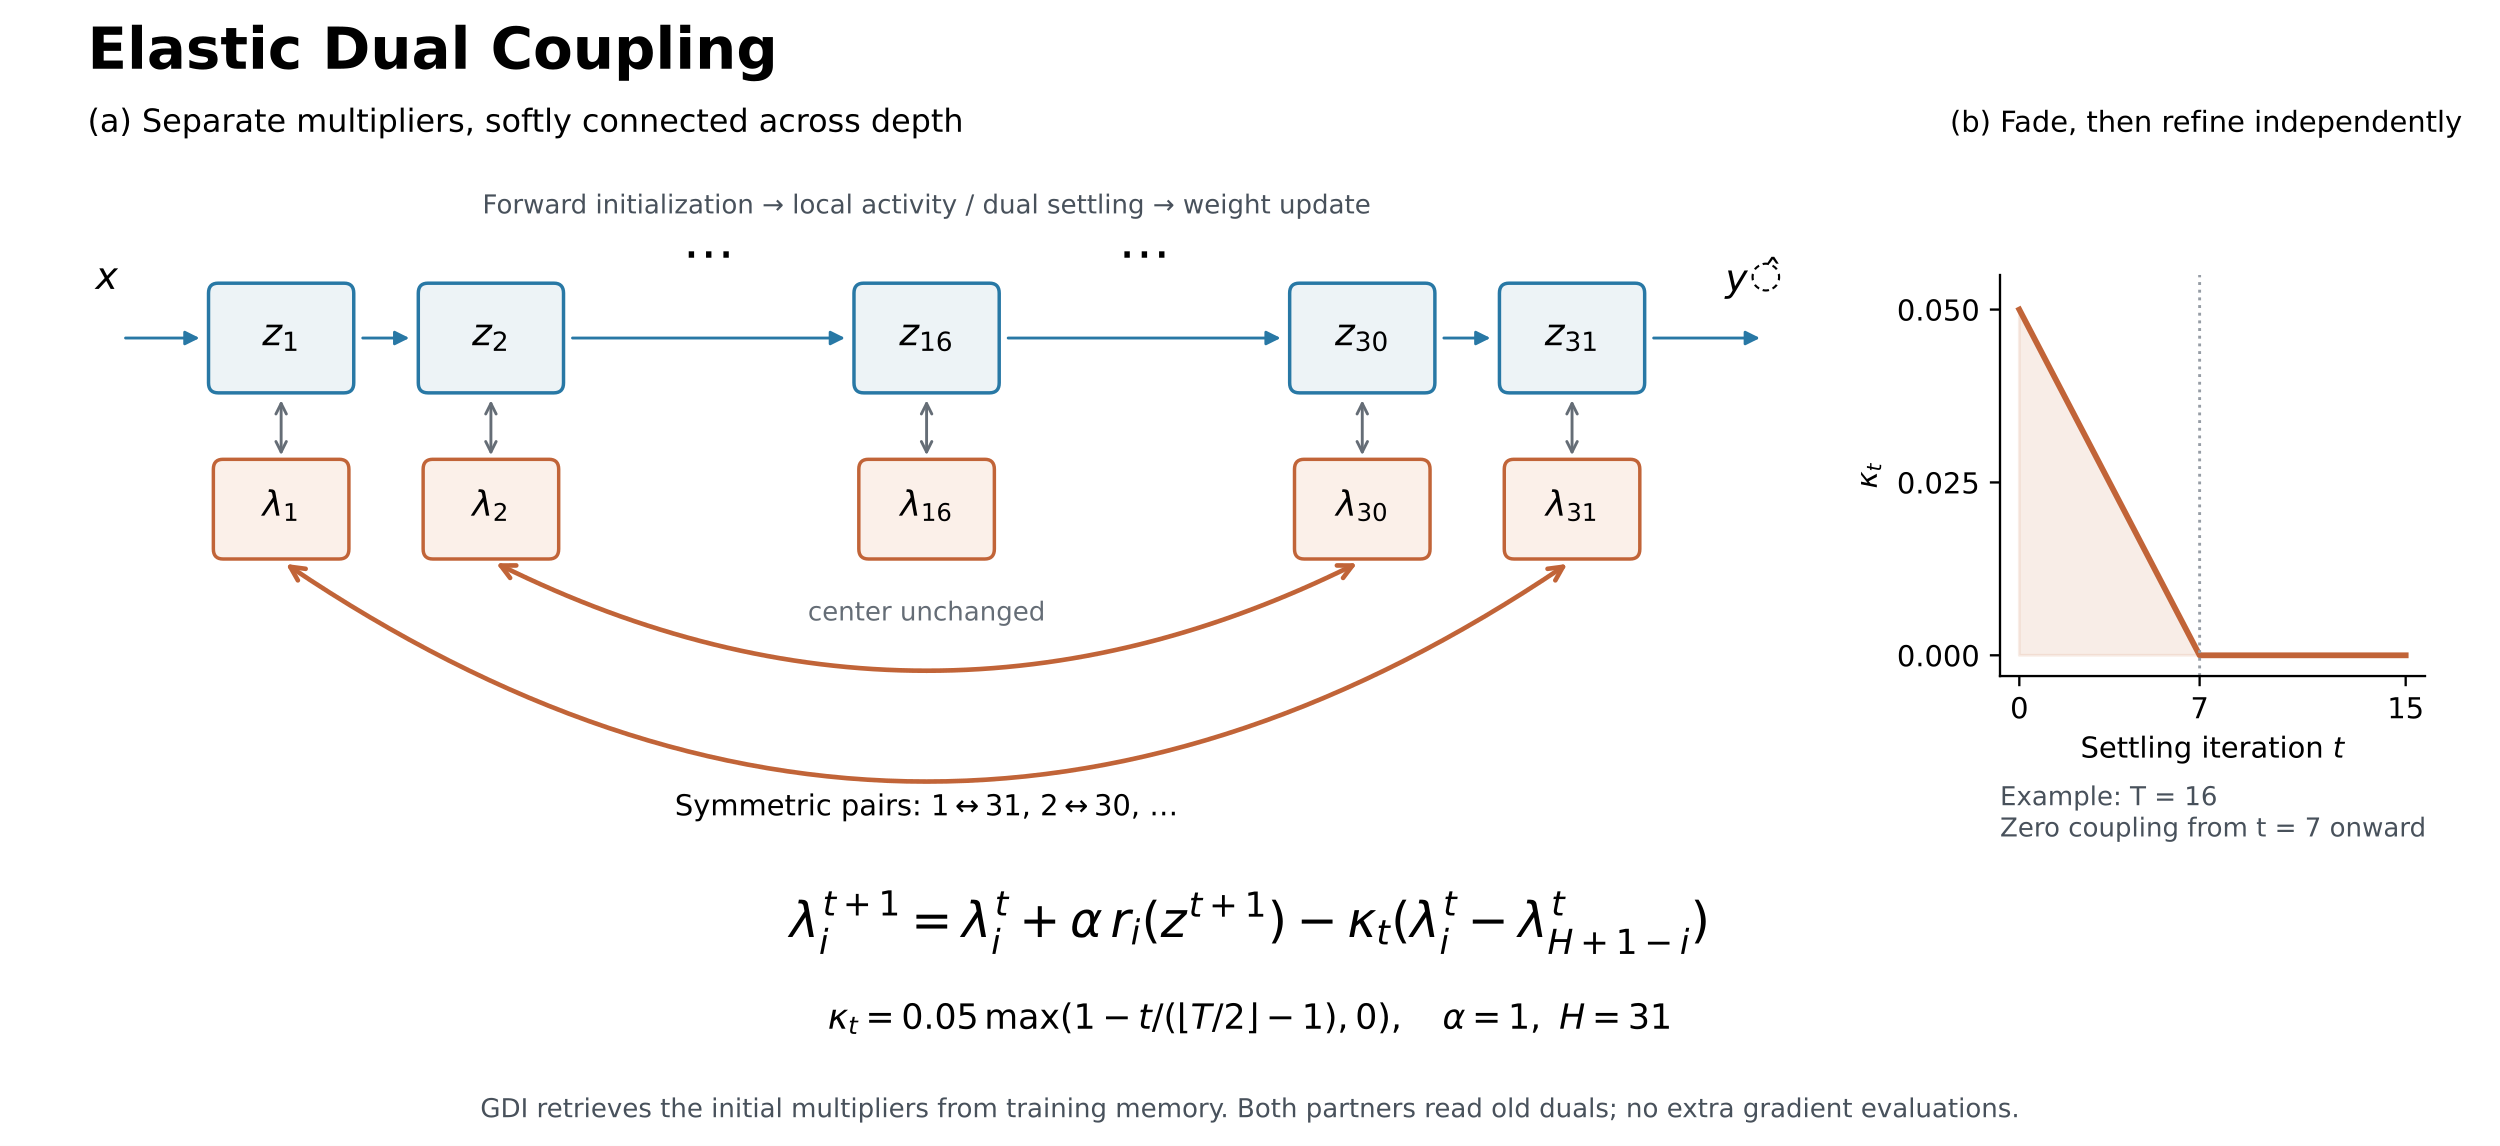
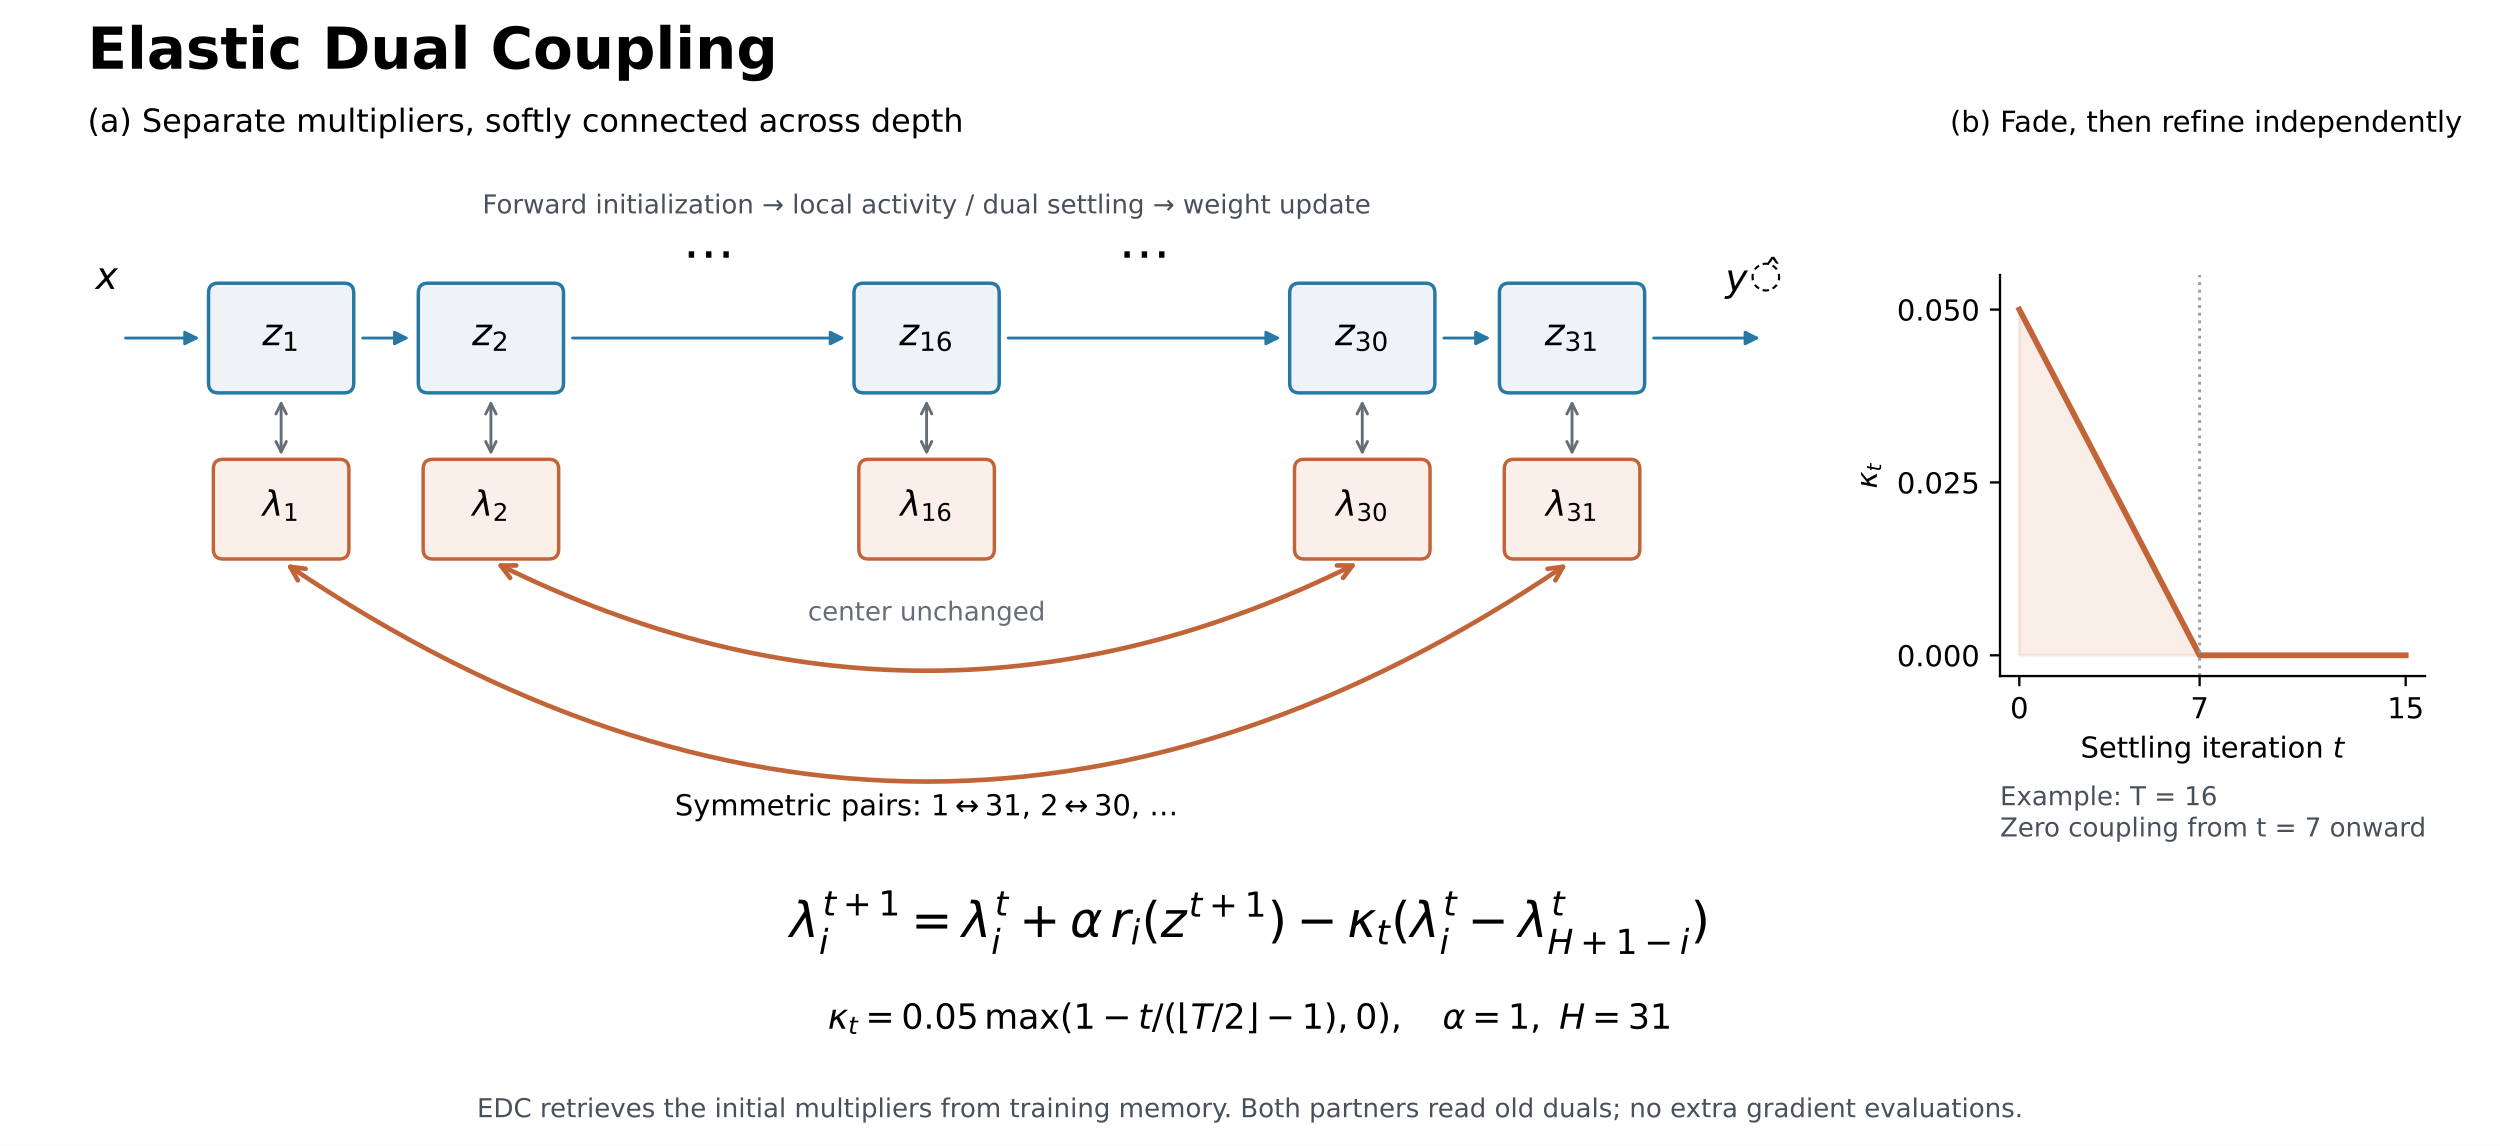
<svg xmlns="http://www.w3.org/2000/svg" xmlns:xlink="http://www.w3.org/1999/xlink" width="864pt" height="396pt" viewBox="0 0 864 396" version="1.1">
  <defs>
    <style type="text/css">*{stroke-linejoin: round; stroke-linecap: butt}</style>
  </defs>
  <g id="figure_1">
    <g id="patch_1">
      <path d="M 0 396 L 864 396 L 864 0 L 0 0 z " style="fill: #ffffff" />
    </g>
    <g id="axes_1">
      <g id="patch_2">
        <path d="M 75.411 135.769 L 118.91 135.769 Q 122.256 135.769 122.256 132.323 L 122.256 101.317 Q 122.256 97.871 118.91 97.871 L 75.411 97.871 Q 72.065 97.871 72.065 101.317 L 72.065 132.323 Q 72.065 135.769 75.411 135.769 z " clip-path="url(#p457733cb70)" style="fill: #edf3f6; stroke: #2878a5; stroke-width: 1.2; stroke-linejoin: miter" />
      </g>
      <g id="patch_3">
        <path d="M 77.085 193.189 L 117.237 193.189 Q 120.583 193.189 120.583 189.743 L 120.583 162.182 Q 120.583 158.737 117.237 158.737 L 77.085 158.737 Q 73.738 158.737 73.738 162.182 L 73.738 189.743 Q 73.738 193.189 77.085 193.189 z " clip-path="url(#p457733cb70)" style="fill: #fbf0e9; stroke: #c16438; stroke-width: 1.2; stroke-linejoin: miter" />
      </g>
      <g id="patch_4">
        <path d="M 97.161 156.194 Q 97.161 147.827 97.161 139.46 " clip-path="url(#p457733cb70)" style="fill: none; stroke: #656d76; stroke-linecap: round" />
        <path d="M 98.961 152.594 L 97.161 156.194 L 95.361 152.594 " clip-path="url(#p457733cb70)" style="fill: none; stroke: #656d76; stroke-linecap: round" />
        <path d="M 95.361 143.06 L 97.161 139.46 L 98.961 143.06 " clip-path="url(#p457733cb70)" style="fill: none; stroke: #656d76; stroke-linecap: round" />
      </g>
      <g id="patch_5">
        <path d="M 147.909 135.769 L 191.407 135.769 Q 194.753 135.769 194.753 132.323 L 194.753 101.317 Q 194.753 97.871 191.407 97.871 L 147.909 97.871 Q 144.563 97.871 144.563 101.317 L 144.563 132.323 Q 144.563 135.769 147.909 135.769 z " clip-path="url(#p457733cb70)" style="fill: #edf3f6; stroke: #2878a5; stroke-width: 1.2; stroke-linejoin: miter" />
      </g>
      <g id="patch_6">
        <path d="M 149.582 193.189 L 189.734 193.189 Q 193.08 193.189 193.08 189.743 L 193.08 162.182 Q 193.08 158.737 189.734 158.737 L 149.582 158.737 Q 146.236 158.737 146.236 162.182 L 146.236 189.743 Q 146.236 193.189 149.582 193.189 z " clip-path="url(#p457733cb70)" style="fill: #fbf0e9; stroke: #c16438; stroke-width: 1.2; stroke-linejoin: miter" />
      </g>
      <g id="patch_7">
        <path d="M 169.658 156.194 Q 169.658 147.827 169.658 139.46 " clip-path="url(#p457733cb70)" style="fill: none; stroke: #656d76; stroke-linecap: round" />
        <path d="M 171.458 152.594 L 169.658 156.194 L 167.858 152.594 " clip-path="url(#p457733cb70)" style="fill: none; stroke: #656d76; stroke-linecap: round" />
        <path d="M 167.858 143.06 L 169.658 139.46 L 171.458 143.06 " clip-path="url(#p457733cb70)" style="fill: none; stroke: #656d76; stroke-linecap: round" />
      </g>
      <g id="patch_8">
        <path d="M 298.481 135.769 L 341.979 135.769 Q 345.325 135.769 345.325 132.323 L 345.325 101.317 Q 345.325 97.871 341.979 97.871 L 298.481 97.871 Q 295.135 97.871 295.135 101.317 L 295.135 132.323 Q 295.135 135.769 298.481 135.769 z " clip-path="url(#p457733cb70)" style="fill: #edf3f6; stroke: #2878a5; stroke-width: 1.2; stroke-linejoin: miter" />
      </g>
      <g id="patch_9">
        <path d="M 300.154 193.189 L 340.306 193.189 Q 343.652 193.189 343.652 189.743 L 343.652 162.182 Q 343.652 158.737 340.306 158.737 L 300.154 158.737 Q 296.808 158.737 296.808 162.182 L 296.808 189.743 Q 296.808 193.189 300.154 193.189 z " clip-path="url(#p457733cb70)" style="fill: #fbf0e9; stroke: #c16438; stroke-width: 1.2; stroke-linejoin: miter" />
      </g>
      <g id="patch_10">
        <path d="M 320.23 156.194 Q 320.23 147.827 320.23 139.46 " clip-path="url(#p457733cb70)" style="fill: none; stroke: #656d76; stroke-linecap: round" />
        <path d="M 322.03 152.594 L 320.23 156.194 L 318.43 152.594 " clip-path="url(#p457733cb70)" style="fill: none; stroke: #656d76; stroke-linecap: round" />
        <path d="M 318.43 143.06 L 320.23 139.46 L 322.03 143.06 " clip-path="url(#p457733cb70)" style="fill: none; stroke: #656d76; stroke-linecap: round" />
      </g>
      <g id="patch_11">
        <path d="M 449.052 135.769 L 492.551 135.769 Q 495.897 135.769 495.897 132.323 L 495.897 101.317 Q 495.897 97.871 492.551 97.871 L 449.052 97.871 Q 445.706 97.871 445.706 101.317 L 445.706 132.323 Q 445.706 135.769 449.052 135.769 z " clip-path="url(#p457733cb70)" style="fill: #edf3f6; stroke: #2878a5; stroke-width: 1.2; stroke-linejoin: miter" />
      </g>
      <g id="patch_12">
        <path d="M 450.725 193.189 L 490.878 193.189 Q 494.224 193.189 494.224 189.743 L 494.224 162.182 Q 494.224 158.737 490.878 158.737 L 450.725 158.737 Q 447.379 158.737 447.379 162.182 L 447.379 189.743 Q 447.379 193.189 450.725 193.189 z " clip-path="url(#p457733cb70)" style="fill: #fbf0e9; stroke: #c16438; stroke-width: 1.2; stroke-linejoin: miter" />
      </g>
      <g id="patch_13">
        <path d="M 470.801 156.194 Q 470.801 147.827 470.801 139.46 " clip-path="url(#p457733cb70)" style="fill: none; stroke: #656d76; stroke-linecap: round" />
        <path d="M 472.601 152.594 L 470.801 156.194 L 469.001 152.594 " clip-path="url(#p457733cb70)" style="fill: none; stroke: #656d76; stroke-linecap: round" />
        <path d="M 469.001 143.06 L 470.801 139.46 L 472.601 143.06 " clip-path="url(#p457733cb70)" style="fill: none; stroke: #656d76; stroke-linecap: round" />
      </g>
      <g id="patch_14">
        <path d="M 521.55 135.769 L 565.048 135.769 Q 568.394 135.769 568.394 132.323 L 568.394 101.317 Q 568.394 97.871 565.048 97.871 L 521.55 97.871 Q 518.204 97.871 518.204 101.317 L 518.204 132.323 Q 518.204 135.769 521.55 135.769 z " clip-path="url(#p457733cb70)" style="fill: #edf3f6; stroke: #2878a5; stroke-width: 1.2; stroke-linejoin: miter" />
      </g>
      <g id="patch_15">
        <path d="M 523.223 193.189 L 563.375 193.189 Q 566.721 193.189 566.721 189.743 L 566.721 162.182 Q 566.721 158.737 563.375 158.737 L 523.223 158.737 Q 519.877 158.737 519.877 162.182 L 519.877 189.743 Q 519.877 193.189 523.223 193.189 z " clip-path="url(#p457733cb70)" style="fill: #fbf0e9; stroke: #c16438; stroke-width: 1.2; stroke-linejoin: miter" />
      </g>
      <g id="patch_16">
        <path d="M 543.299 156.194 Q 543.299 147.827 543.299 139.46 " clip-path="url(#p457733cb70)" style="fill: none; stroke: #656d76; stroke-linecap: round" />
        <path d="M 545.099 152.594 L 543.299 156.194 L 541.499 152.594 " clip-path="url(#p457733cb70)" style="fill: none; stroke: #656d76; stroke-linecap: round" />
        <path d="M 541.499 143.06 L 543.299 139.46 L 545.099 143.06 " clip-path="url(#p457733cb70)" style="fill: none; stroke: #656d76; stroke-linecap: round" />
      </g>
      <g id="patch_17">
        <path d="M 43.396 116.82 Q 56.172 116.82 67.831 116.82 " clip-path="url(#p457733cb70)" style="fill: none; stroke: #2878a5; stroke-linecap: round" />
        <path d="M 63.831 114.82 L 67.831 116.82 L 63.831 118.82 z " clip-path="url(#p457733cb70)" style="fill: #2878a5; stroke: #2878a5; stroke-linecap: round" />
      </g>
      <g id="patch_18">
        <path d="M 125.376 116.82 Q 133.412 116.82 140.331 116.82 " clip-path="url(#p457733cb70)" style="fill: none; stroke: #2878a5; stroke-linecap: round" />
        <path d="M 136.331 114.82 L 140.331 116.82 L 136.331 118.82 z " clip-path="url(#p457733cb70)" style="fill: #2878a5; stroke: #2878a5; stroke-linecap: round" />
      </g>
      <g id="patch_19">
        <path d="M 197.867 116.82 Q 244.944 116.82 290.903 116.82 " clip-path="url(#p457733cb70)" style="fill: none; stroke: #2878a5; stroke-linecap: round" />
        <path d="M 286.903 114.82 L 290.903 116.82 L 286.903 118.82 z " clip-path="url(#p457733cb70)" style="fill: #2878a5; stroke: #2878a5; stroke-linecap: round" />
      </g>
      <g id="patch_20">
        <path d="M 348.438 116.82 Q 395.515 116.82 441.475 116.82 " clip-path="url(#p457733cb70)" style="fill: none; stroke: #2878a5; stroke-linecap: round" />
        <path d="M 437.475 114.82 L 441.475 116.82 L 437.475 118.82 z " clip-path="url(#p457733cb70)" style="fill: #2878a5; stroke: #2878a5; stroke-linecap: round" />
      </g>
      <g id="patch_21">
        <path d="M 499.017 116.82 Q 507.053 116.82 513.972 116.82 " clip-path="url(#p457733cb70)" style="fill: none; stroke: #2878a5; stroke-linecap: round" />
        <path d="M 509.972 114.82 L 513.972 116.82 L 509.972 118.82 z " clip-path="url(#p457733cb70)" style="fill: #2878a5; stroke: #2878a5; stroke-linecap: round" />
      </g>
      <g id="patch_22">
        <path d="M 571.512 116.82 Q 589.867 116.82 607.103 116.82 " clip-path="url(#p457733cb70)" style="fill: none; stroke: #2878a5; stroke-linecap: round" />
        <path d="M 603.103 114.82 L 607.103 116.82 L 603.103 118.82 z " clip-path="url(#p457733cb70)" style="fill: #2878a5; stroke: #2878a5; stroke-linecap: round" />
      </g>
      <g id="patch_23">
        <path d="M 100.301 195.887 Q 320.23 344.327 540.158 195.887 " clip-path="url(#p457733cb70)" style="fill: none; stroke: #c16438; stroke-width: 1.6; stroke-linecap: round" />
        <path d="M 102.937 200.561 L 100.301 195.887 L 105.622 196.583 " clip-path="url(#p457733cb70)" style="fill: none; stroke: #c16438; stroke-width: 1.6; stroke-linecap: round" />
        <path d="M 534.837 196.583 L 540.158 195.887 L 537.522 200.562 " clip-path="url(#p457733cb70)" style="fill: none; stroke: #c16438; stroke-width: 1.6; stroke-linecap: round" />
      </g>
      <g id="patch_24">
        <path d="M 173.052 195.445 Q 320.228 268.158 467.405 195.446 " clip-path="url(#p457733cb70)" style="fill: none; stroke: #c16438; stroke-width: 1.6; stroke-linecap: round" />
        <path d="M 176.292 199.723 L 173.052 195.445 L 178.418 195.419 " clip-path="url(#p457733cb70)" style="fill: none; stroke: #c16438; stroke-width: 1.6; stroke-linecap: round" />
        <path d="M 462.038 195.421 L 467.405 195.446 L 464.164 199.724 " clip-path="url(#p457733cb70)" style="fill: none; stroke: #c16438; stroke-width: 1.6; stroke-linecap: round" />
      </g>
      <g id="text_1">
        <g transform="translate(90.66073 120.197)">
          <text>
            <tspan x="0" y="-0.891" style="font-style: oblique; font-size: 13px; font-family: 'DejaVu Sans'">z</tspan>
            <tspan x="6.824" y="1.059" style="font-size: 9.1px; font-family: 'DejaVu Sans'">1</tspan>
          </text>
        </g>
      </g>
      <g id="text_2">
        <g transform="translate(90.74073 179.0812)">
          <text>
            <tspan x="0" y="-0.875" style="font-style: oblique; font-size: 12px; font-family: 'DejaVu Sans'">λ</tspan>
            <tspan x="7.102" y="0.925" style="font-size: 8.4px; font-family: 'DejaVu Sans'">1</tspan>
          </text>
        </g>
      </g>
      <g id="text_3">
        <g transform="translate(163.1582 120.197)">
          <text>
            <tspan x="0" y="-0.891" style="font-style: oblique; font-size: 13px; font-family: 'DejaVu Sans'">z</tspan>
            <tspan x="6.824" y="1.059" style="font-size: 9.1px; font-family: 'DejaVu Sans'">2</tspan>
          </text>
        </g>
      </g>
      <g id="text_4">
        <g transform="translate(163.2382 179.0812)">
          <text>
            <tspan x="0" y="-0.875" style="font-style: oblique; font-size: 12px; font-family: 'DejaVu Sans'">λ</tspan>
            <tspan x="7.102" y="0.925" style="font-size: 8.4px; font-family: 'DejaVu Sans'">2</tspan>
          </text>
        </g>
      </g>
      <g id="text_5">
        <g transform="translate(310.8048 120.197)">
          <text>
            <tspan x="0" y="-0.891" style="font-style: oblique; font-size: 13px; font-family: 'DejaVu Sans'">z</tspan>
            <tspan x="6.824" y="1.059" style="font-size: 9.1px; font-family: 'DejaVu Sans'">1</tspan>
            <tspan x="12.613" y="1.059" style="font-size: 9.1px; font-family: 'DejaVu Sans'">6</tspan>
          </text>
        </g>
      </g>
      <g id="text_6">
        <g transform="translate(311.1698 179.0812)">
          <text>
            <tspan x="0" y="-0.875" style="font-style: oblique; font-size: 12px; font-family: 'DejaVu Sans'">λ</tspan>
            <tspan x="7.102" y="0.925" style="font-size: 8.4px; font-family: 'DejaVu Sans'">1</tspan>
            <tspan x="12.446" y="0.925" style="font-size: 8.4px; font-family: 'DejaVu Sans'">6</tspan>
          </text>
        </g>
      </g>
      <g id="text_7">
        <g transform="translate(461.3765 120.197)">
          <text>
            <tspan x="0" y="-0.891" style="font-style: oblique; font-size: 13px; font-family: 'DejaVu Sans'">z</tspan>
            <tspan x="6.824" y="1.059" style="font-size: 9.1px; font-family: 'DejaVu Sans'">3</tspan>
            <tspan x="12.613" y="1.059" style="font-size: 9.1px; font-family: 'DejaVu Sans'">0</tspan>
          </text>
        </g>
      </g>
      <g id="text_8">
        <g transform="translate(461.7415 179.0812)">
          <text>
            <tspan x="0" y="-0.875" style="font-style: oblique; font-size: 12px; font-family: 'DejaVu Sans'">λ</tspan>
            <tspan x="7.102" y="0.925" style="font-size: 8.4px; font-family: 'DejaVu Sans'">3</tspan>
            <tspan x="12.446" y="0.925" style="font-size: 8.4px; font-family: 'DejaVu Sans'">0</tspan>
          </text>
        </g>
      </g>
      <g id="text_9">
        <g transform="translate(533.8739 120.197)">
          <text>
            <tspan x="0" y="-0.891" style="font-style: oblique; font-size: 13px; font-family: 'DejaVu Sans'">z</tspan>
            <tspan x="6.824" y="1.059" style="font-size: 9.1px; font-family: 'DejaVu Sans'">3</tspan>
            <tspan x="12.613" y="1.059" style="font-size: 9.1px; font-family: 'DejaVu Sans'">1</tspan>
          </text>
        </g>
      </g>
      <g id="text_10">
        <g transform="translate(534.2389 179.0812)">
          <text>
            <tspan x="0" y="-0.875" style="font-style: oblique; font-size: 12px; font-family: 'DejaVu Sans'">λ</tspan>
            <tspan x="7.102" y="0.925" style="font-size: 8.4px; font-family: 'DejaVu Sans'">3</tspan>
            <tspan x="12.446" y="0.925" style="font-size: 8.4px; font-family: 'DejaVu Sans'">1</tspan>
          </text>
        </g>
      </g>
      <g id="text_11">
        <g transform="translate(33.02836 100.7424)">
          <text>
            <tspan x="0" y="-0.891" style="font-style: oblique; font-size: 13px; font-family: 'DejaVu Sans'">x</tspan>
          </text>
        </g>
      </g>
      <g id="text_12">
        <g transform="translate(596.2778 100.7424)">
          <text>
            <tspan x="8.324" y="-1.609" style="font-size: 13px; font-family: 'DejaVu Sans'">̂</tspan>
            <tspan x="0" y="-0.156" style="font-style: oblique; font-size: 13px; font-family: 'DejaVu Sans'">y</tspan>
          </text>
        </g>
      </g>
      <g id="text_13">
        <g transform="translate(235.944 93.852)">
          <text>
            <tspan x="0" y="-0.297" style="font-size: 18px; font-family: 'DejaVu Sans'">⋯</tspan>
          </text>
        </g>
      </g>
      <g id="text_14">
        <g transform="translate(386.5156 93.852)">
          <text>
            <tspan x="0" y="-0.297" style="font-size: 18px; font-family: 'DejaVu Sans'">⋯</tspan>
          </text>
        </g>
      </g>
      <g id="text_15">
        <text style="font-size: 9px; font-family: 'DejaVu Sans'; text-anchor: middle; fill: #656d76" x="320.23" y="214.434" transform="rotate(-0 320.2298 214.434)">center unchanged</text>
      </g>
      <g id="text_16">
        <g transform="translate(233.2298 282.1896)">
          <text>
            <tspan x="0" y="-0.406" style="font-size: 10px; font-family: 'DejaVu Sans'">S</tspan>
            <tspan x="6.348" y="-0.406" style="font-size: 10px; font-family: 'DejaVu Sans'">y</tspan>
            <tspan x="12.266" y="-0.406" style="font-size: 10px; font-family: 'DejaVu Sans'">m</tspan>
            <tspan x="22.007" y="-0.406" style="font-size: 10px; font-family: 'DejaVu Sans'">m</tspan>
            <tspan x="31.748" y="-0.406" style="font-size: 10px; font-family: 'DejaVu Sans'">e</tspan>
            <tspan x="37.9" y="-0.406" style="font-size: 10px; font-family: 'DejaVu Sans'">t</tspan>
            <tspan x="41.821" y="-0.406" style="font-size: 10px; font-family: 'DejaVu Sans'">r</tspan>
            <tspan x="45.933" y="-0.406" style="font-size: 10px; font-family: 'DejaVu Sans'">i</tspan>
            <tspan x="48.711" y="-0.406" style="font-size: 10px; font-family: 'DejaVu Sans'">c</tspan>
            <tspan x="54.209" y="-0.406" style="font-size: 10px; font-family: 'DejaVu Sans'"> </tspan>
            <tspan x="57.388" y="-0.406" style="font-size: 10px; font-family: 'DejaVu Sans'">p</tspan>
            <tspan x="63.735" y="-0.406" style="font-size: 10px; font-family: 'DejaVu Sans'">a</tspan>
            <tspan x="69.863" y="-0.406" style="font-size: 10px; font-family: 'DejaVu Sans'">i</tspan>
            <tspan x="72.642" y="-0.406" style="font-size: 10px; font-family: 'DejaVu Sans'">r</tspan>
            <tspan x="76.753" y="-0.406" style="font-size: 10px; font-family: 'DejaVu Sans'">s</tspan>
            <tspan x="81.963" y="-0.406" style="font-size: 10px; font-family: 'DejaVu Sans'">:</tspan>
            <tspan x="85.332" y="-0.406" style="font-size: 10px; font-family: 'DejaVu Sans'"> </tspan>
            <tspan x="88.511" y="-0.406" style="font-size: 10px; font-family: 'DejaVu Sans'">1</tspan>
            <tspan x="96.821" y="-0.406" style="font-size: 10px; font-family: 'DejaVu Sans'">↔</tspan>
            <tspan x="107.148" y="-0.406" style="font-size: 10px; font-family: 'DejaVu Sans'">3</tspan>
            <tspan x="113.511" y="-0.406" style="font-size: 10px; font-family: 'DejaVu Sans'">1</tspan>
            <tspan x="119.873" y="-0.406" style="font-size: 10px; font-family: 'DejaVu Sans'">,</tspan>
            <tspan x="123.052" y="-0.406" style="font-size: 10px; font-family: 'DejaVu Sans'"> </tspan>
            <tspan x="126.23" y="-0.406" style="font-size: 10px; font-family: 'DejaVu Sans'">2</tspan>
            <tspan x="134.541" y="-0.406" style="font-size: 10px; font-family: 'DejaVu Sans'">↔</tspan>
            <tspan x="144.868" y="-0.406" style="font-size: 10px; font-family: 'DejaVu Sans'">3</tspan>
            <tspan x="151.23" y="-0.406" style="font-size: 10px; font-family: 'DejaVu Sans'">0</tspan>
            <tspan x="157.593" y="-0.406" style="font-size: 10px; font-family: 'DejaVu Sans'">,</tspan>
            <tspan x="160.771" y="-0.406" style="font-size: 10px; font-family: 'DejaVu Sans'"> </tspan>
            <tspan x="163.95" y="-0.406" style="font-size: 10px; font-family: 'DejaVu Sans'">…</tspan>
          </text>
        </g>
      </g>
      <g id="text_17">
        <text style="font-size: 9px; font-family: 'DejaVu Sans'; text-anchor: middle; fill: #48515b" x="320.23" y="73.755" transform="rotate(-0 320.2298 73.755)">Forward initialization → local activity / dual settling → weight update</text>
      </g>
    </g>
    <g id="axes_2">
      <g id="patch_25">
        <path d="M 691.2 233.64 L 838.08 233.64 L 838.08 95.04 L 691.2 95.04 z " style="fill: #ffffff" />
      </g>
      <g id="FillBetweenPolyCollection_1">
        <defs>
          <path id="m082d2f70dc" d="M 697.876 -289.012 L 697.876 -169.529 L 706.778 -169.529 L 715.68 -169.529 L 724.582 -169.529 L 733.484 -169.529 L 742.385 -169.529 L 751.287 -169.529 L 760.189 -169.529 L 769.091 -169.529 L 777.993 -169.529 L 786.895 -169.529 L 795.796 -169.529 L 804.698 -169.529 L 813.6 -169.529 L 822.502 -169.529 L 831.404 -169.529 L 831.404 -169.529 L 831.404 -169.529 L 822.502 -169.529 L 813.6 -169.529 L 804.698 -169.529 L 795.796 -169.529 L 786.895 -169.529 L 777.993 -169.529 L 769.091 -169.529 L 760.189 -169.529 L 751.287 -186.598 L 742.385 -203.667 L 733.484 -220.736 L 724.582 -237.805 L 715.68 -254.874 L 706.778 -271.943 L 697.876 -289.012 z " style="stroke: #c16438; stroke-opacity: 0.12" />
        </defs>
        <g clip-path="url(#p3fc3dcad4f)">
          <use xlink:href="#m082d2f70dc" x="0" y="396" style="fill: #c16438; fill-opacity: 0.12; stroke: #c16438; stroke-opacity: 0.12" />
        </g>
      </g>
      <g id="matplotlib.axis_1">
        <g id="xtick_1">
          <g id="line2d_1">
            <defs>
              <path id="m737087b346" d="M 0 0 L 0 3.5 " style="stroke: #000000; stroke-width: 0.8" />
            </defs>
            <g>
              <use xlink:href="#m737087b346" x="697.876" y="233.64" style="stroke: #000000; stroke-width: 0.8" />
            </g>
          </g>
          <g id="text_18">
            <text style="font-size: 10px; font-family: 'DejaVu Sans'; text-anchor: middle" x="697.876" y="248.238" transform="rotate(-0 697.8764 248.2377)">0</text>
          </g>
        </g>
        <g id="xtick_2">
          <g id="line2d_2">
            <g>
              <use xlink:href="#m737087b346" x="760.189" y="233.64" style="stroke: #000000; stroke-width: 0.8" />
            </g>
          </g>
          <g id="text_19">
            <text style="font-size: 10px; font-family: 'DejaVu Sans'; text-anchor: middle" x="760.189" y="248.238" transform="rotate(-0 760.1891 248.2377)">7</text>
          </g>
        </g>
        <g id="xtick_3">
          <g id="line2d_3">
            <g>
              <use xlink:href="#m737087b346" x="831.404" y="233.64" style="stroke: #000000; stroke-width: 0.8" />
            </g>
          </g>
          <g id="text_20">
            <text style="font-size: 10px; font-family: 'DejaVu Sans'; text-anchor: middle" x="831.404" y="248.238" transform="rotate(-0 831.4036 248.2377)">15</text>
          </g>
        </g>
        <g id="text_21">
          <g transform="translate(719.04 262.24)">
            <text>
              <tspan x="0" y="-0.406" style="font-size: 10px; font-family: 'DejaVu Sans'">S</tspan>
              <tspan x="6.348" y="-0.406" style="font-size: 10px; font-family: 'DejaVu Sans'">e</tspan>
              <tspan x="12.5" y="-0.406" style="font-size: 10px; font-family: 'DejaVu Sans'">t</tspan>
              <tspan x="16.421" y="-0.406" style="font-size: 10px; font-family: 'DejaVu Sans'">t</tspan>
              <tspan x="20.342" y="-0.406" style="font-size: 10px; font-family: 'DejaVu Sans'">l</tspan>
              <tspan x="23.12" y="-0.406" style="font-size: 10px; font-family: 'DejaVu Sans'">i</tspan>
              <tspan x="25.898" y="-0.406" style="font-size: 10px; font-family: 'DejaVu Sans'">n</tspan>
              <tspan x="32.236" y="-0.406" style="font-size: 10px; font-family: 'DejaVu Sans'">g</tspan>
              <tspan x="38.584" y="-0.406" style="font-size: 10px; font-family: 'DejaVu Sans'"> </tspan>
              <tspan x="41.763" y="-0.406" style="font-size: 10px; font-family: 'DejaVu Sans'">i</tspan>
              <tspan x="44.541" y="-0.406" style="font-size: 10px; font-family: 'DejaVu Sans'">t</tspan>
              <tspan x="48.462" y="-0.406" style="font-size: 10px; font-family: 'DejaVu Sans'">e</tspan>
              <tspan x="54.614" y="-0.406" style="font-size: 10px; font-family: 'DejaVu Sans'">r</tspan>
              <tspan x="58.726" y="-0.406" style="font-size: 10px; font-family: 'DejaVu Sans'">a</tspan>
              <tspan x="64.854" y="-0.406" style="font-size: 10px; font-family: 'DejaVu Sans'">t</tspan>
              <tspan x="68.774" y="-0.406" style="font-size: 10px; font-family: 'DejaVu Sans'">i</tspan>
              <tspan x="71.553" y="-0.406" style="font-size: 10px; font-family: 'DejaVu Sans'">o</tspan>
              <tspan x="77.671" y="-0.406" style="font-size: 10px; font-family: 'DejaVu Sans'">n</tspan>
              <tspan x="84.009" y="-0.406" style="font-size: 10px; font-family: 'DejaVu Sans'"> </tspan>
              <tspan x="87.188" y="-0.406" style="font-style: oblique; font-size: 10px; font-family: 'DejaVu Sans'">t</tspan>
            </text>
          </g>
        </g>
      </g>
      <g id="matplotlib.axis_2">
        <g id="ytick_1">
          <g id="line2d_4">
            <defs>
              <path id="m3e70725bd5" d="M 0 0 L -3.5 0 " style="stroke: #000000; stroke-width: 0.8" />
            </defs>
            <g>
              <use xlink:href="#m3e70725bd5" x="691.2" y="226.471" style="stroke: #000000; stroke-width: 0.8" />
            </g>
          </g>
          <g id="text_22">
            <text style="font-size: 10px; font-family: 'DejaVu Sans'; text-anchor: end" x="684.2" y="230.27" transform="rotate(-0 684.2 230.2699)">0.000</text>
          </g>
        </g>
        <g id="ytick_2">
          <g id="line2d_5">
            <g>
              <use xlink:href="#m3e70725bd5" x="691.2" y="166.73" style="stroke: #000000; stroke-width: 0.8" />
            </g>
          </g>
          <g id="text_23">
            <text style="font-size: 10px; font-family: 'DejaVu Sans'; text-anchor: end" x="684.2" y="170.528" transform="rotate(-0 684.2 170.5285)">0.025</text>
          </g>
        </g>
        <g id="ytick_3">
          <g id="line2d_6">
            <g>
              <use xlink:href="#m3e70725bd5" x="691.2" y="106.988" style="stroke: #000000; stroke-width: 0.8" />
            </g>
          </g>
          <g id="text_24">
            <text style="font-size: 10px; font-family: 'DejaVu Sans'; text-anchor: end" x="684.2" y="110.787" transform="rotate(-0 684.2 110.7871)">0.050</text>
          </g>
        </g>
        <g id="text_25">
          <g transform="translate(649.1695 168.84) rotate(-90)">
            <text>
              <tspan x="0" y="-0.531" style="font-style: oblique; font-size: 10px; font-family: 'DejaVu Sans'">κ</tspan>
              <tspan x="5.894" y="0.969" style="font-style: oblique; font-size: 7px; font-family: 'DejaVu Sans'">t</tspan>
            </text>
          </g>
        </g>
      </g>
      <g id="line2d_7">
        <path d="M 697.876 106.988 L 706.778 124.057 L 715.68 141.126 L 724.582 158.195 L 733.484 175.264 L 742.385 192.333 L 751.287 209.402 L 760.189 226.471 L 769.091 226.471 L 777.993 226.471 L 786.895 226.471 L 795.796 226.471 L 804.698 226.471 L 813.6 226.471 L 822.502 226.471 L 831.404 226.471 " clip-path="url(#p3fc3dcad4f)" style="fill: none; stroke: #c16438; stroke-width: 2; stroke-linecap: square" />
      </g>
      <g id="line2d_8">
        <path d="M 760.189 233.64 L 760.189 95.04 " clip-path="url(#p3fc3dcad4f)" style="fill: none; stroke-dasharray: 1,1.65; stroke-dashoffset: 0; stroke: #969da5" />
      </g>
      <g id="patch_26">
        <path d="M 691.2 233.64 L 691.2 95.04 " style="fill: none; stroke: #000000; stroke-width: 0.8; stroke-linejoin: miter; stroke-linecap: square" />
      </g>
      <g id="patch_27">
        <path d="M 691.2 233.64 L 838.08 233.64 " style="fill: none; stroke: #000000; stroke-width: 0.8; stroke-linejoin: miter; stroke-linecap: square" />
      </g>
    </g>
    <g id="text_26">
      <text style="font-weight: 700; font-size: 20px; font-family: 'DejaVu Sans'; text-anchor: start" x="30.24" y="23.76" transform="rotate(-0 30.24 23.76)">Elastic Dual Coupling</text>
    </g>
    <g id="text_27">
      <text style="font-size: 11px; font-family: 'DejaVu Sans'; text-anchor: start" x="30.24" y="45.54" transform="rotate(-0 30.24 45.54)">(a) Separate multipliers, softly connected across depth</text>
    </g>
    <g id="text_28">
      <text style="font-size: 10px; font-family: 'DejaVu Sans'; text-anchor: start" x="673.92" y="45.54" transform="rotate(-0 673.92 45.54)">(b) Fade, then refine independently</text>
    </g>
    <g id="text_29">
      <text style="font-size: 9px; font-family: 'DejaVu Sans'; fill: #48515b" transform="translate(691.2 278.2775)">Example: T = 16</text>
      <text style="font-size: 9px; font-family: 'DejaVu Sans'; fill: #48515b" transform="translate(691.2 289.08)">Zero coupling from t = 7 onward</text>
    </g>
    <g id="text_30">
      <g transform="translate(272.965 324.72)">
        <text>
          <tspan x="0" y="-0.889" style="font-style: oblique; font-size: 17px; font-family: 'DejaVu Sans'">λ</tspan>
          <tspan x="59.505" y="-0.889" style="font-style: oblique; font-size: 17px; font-family: 'DejaVu Sans'">λ</tspan>
          <tspan x="96.831" y="-0.889" style="font-style: oblique; font-size: 17px; font-family: 'DejaVu Sans'">α</tspan>
          <tspan x="110.797" y="-0.889" style="font-style: oblique; font-size: 17px; font-family: 'DejaVu Sans'">r</tspan>
          <tspan x="128.19" y="-0.889" style="font-style: oblique; font-size: 17px; font-family: 'DejaVu Sans'">z</tspan>
          <tspan x="192.683" y="-0.889" style="font-style: oblique; font-size: 17px; font-family: 'DejaVu Sans'">κ</tspan>
          <tspan x="214.465" y="-0.889" style="font-style: oblique; font-size: 17px; font-family: 'DejaVu Sans'">λ</tspan>
          <tspan x="251.791" y="-0.889" style="font-style: oblique; font-size: 17px; font-family: 'DejaVu Sans'">λ</tspan>
          <tspan x="10.061" y="4.969" style="font-style: oblique; font-size: 11.9px; font-family: 'DejaVu Sans'">i</tspan>
          <tspan x="11.327" y="-8.327" style="font-style: oblique; font-size: 11.9px; font-family: 'DejaVu Sans'">t</tspan>
          <tspan x="69.566" y="4.969" style="font-style: oblique; font-size: 11.9px; font-family: 'DejaVu Sans'">i</tspan>
          <tspan x="70.832" y="-8.327" style="font-style: oblique; font-size: 11.9px; font-family: 'DejaVu Sans'">t</tspan>
          <tspan x="117.787" y="1.661" style="font-style: oblique; font-size: 11.9px; font-family: 'DejaVu Sans'">i</tspan>
          <tspan x="137.873" y="-7.91" style="font-style: oblique; font-size: 11.9px; font-family: 'DejaVu Sans'">t</tspan>
          <tspan x="202.702" y="1.661" style="font-style: oblique; font-size: 11.9px; font-family: 'DejaVu Sans'">t</tspan>
          <tspan x="224.525" y="4.969" style="font-style: oblique; font-size: 11.9px; font-family: 'DejaVu Sans'">i</tspan>
          <tspan x="225.792" y="-8.327" style="font-style: oblique; font-size: 11.9px; font-family: 'DejaVu Sans'">t</tspan>
          <tspan x="261.851" y="4.969" style="font-style: oblique; font-size: 11.9px; font-family: 'DejaVu Sans'">H</tspan>
          <tspan x="263.118" y="-8.327" style="font-style: oblique; font-size: 11.9px; font-family: 'DejaVu Sans'">t</tspan>
          <tspan x="307.586" y="4.969" style="font-style: oblique; font-size: 11.9px; font-family: 'DejaVu Sans'">i</tspan>
          <tspan x="18.312" y="-8.327" style="font-size: 11.9px; font-family: 'DejaVu Sans'">+</tspan>
          <tspan x="30.601" y="-8.327" style="font-size: 11.9px; font-family: 'DejaVu Sans'">1</tspan>
          <tspan x="144.857" y="-7.91" style="font-size: 11.9px; font-family: 'DejaVu Sans'">+</tspan>
          <tspan x="157.146" y="-7.91" style="font-size: 11.9px; font-family: 'DejaVu Sans'">1</tspan>
          <tspan x="273.118" y="4.969" style="font-size: 11.9px; font-family: 'DejaVu Sans'">+</tspan>
          <tspan x="285.407" y="4.969" style="font-size: 11.9px; font-family: 'DejaVu Sans'">1</tspan>
          <tspan x="295.297" y="4.969" style="font-size: 11.9px; font-family: 'DejaVu Sans'">−</tspan>
          <tspan x="41.949" y="-0.889" style="font-size: 17px; font-family: 'DejaVu Sans'">=</tspan>
          <tspan x="79.275" y="-0.889" style="font-size: 17px; font-family: 'DejaVu Sans'">+</tspan>
          <tspan x="121.558" y="-0.889" style="font-size: 17px; font-family: 'DejaVu Sans'">(</tspan>
          <tspan x="165.182" y="-0.889" style="font-size: 17px; font-family: 'DejaVu Sans'">)</tspan>
          <tspan x="175.126" y="-0.889" style="font-size: 17px; font-family: 'DejaVu Sans'">−</tspan>
          <tspan x="207.832" y="-0.889" style="font-size: 17px; font-family: 'DejaVu Sans'">(</tspan>
          <tspan x="234.235" y="-0.889" style="font-size: 17px; font-family: 'DejaVu Sans'">−</tspan>
          <tspan x="311.357" y="-0.889" style="font-size: 17px; font-family: 'DejaVu Sans'">)</tspan>
        </text>
      </g>
    </g>
    <g id="text_31">
      <g transform="translate(286.08 356.4)">
        <text>
          <tspan x="0" y="-0.875" style="font-style: oblique; font-size: 12px; font-family: 'DejaVu Sans'">κ</tspan>
          <tspan x="107.283" y="-0.875" style="font-style: oblique; font-size: 12px; font-family: 'DejaVu Sans'">t</tspan>
          <tspan x="125.394" y="-0.875" style="font-style: oblique; font-size: 12px; font-family: 'DejaVu Sans'">T</tspan>
          <tspan x="212.441" y="-0.875" style="font-style: oblique; font-size: 12px; font-family: 'DejaVu Sans'">α</tspan>
          <tspan x="252.765" y="-0.875" style="font-style: oblique; font-size: 12px; font-family: 'DejaVu Sans'">H</tspan>
          <tspan x="7.072" y="0.925" style="font-style: oblique; font-size: 8.4px; font-family: 'DejaVu Sans'">t</tspan>
          <tspan x="13.032" y="-0.875" style="font-size: 12px; font-family: 'DejaVu Sans'">=</tspan>
          <tspan x="25.424" y="-0.875" style="font-size: 12px; font-family: 'DejaVu Sans'">0</tspan>
          <tspan x="33.059" y="-0.875" style="font-size: 12px; font-family: 'DejaVu Sans'">.</tspan>
          <tspan x="36.874" y="-0.875" style="font-size: 12px; font-family: 'DejaVu Sans'">0</tspan>
          <tspan x="44.508" y="-0.875" style="font-size: 12px; font-family: 'DejaVu Sans'">5</tspan>
          <tspan x="54.091" y="-0.875" style="font-size: 12px; font-family: 'DejaVu Sans'">m</tspan>
          <tspan x="65.781" y="-0.875" style="font-size: 12px; font-family: 'DejaVu Sans'">a</tspan>
          <tspan x="73.134" y="-0.875" style="font-size: 12px; font-family: 'DejaVu Sans'">x</tspan>
          <tspan x="80.236" y="-0.875" style="font-size: 12px; font-family: 'DejaVu Sans'">(</tspan>
          <tspan x="84.918" y="-0.875" style="font-size: 12px; font-family: 'DejaVu Sans'">1</tspan>
          <tspan x="94.89" y="-0.875" style="font-size: 12px; font-family: 'DejaVu Sans'">−</tspan>
          <tspan x="111.988" y="-0.875" style="font-size: 12px; font-family: 'DejaVu Sans'">/</tspan>
          <tspan x="116.031" y="-0.875" style="font-size: 12px; font-family: 'DejaVu Sans'">(</tspan>
          <tspan x="120.713" y="-0.875" style="font-size: 12px; font-family: 'DejaVu Sans'">⌊</tspan>
          <tspan x="132.724" y="-0.875" style="font-size: 12px; font-family: 'DejaVu Sans'">/</tspan>
          <tspan x="136.767" y="-0.875" style="font-size: 12px; font-family: 'DejaVu Sans'">2</tspan>
          <tspan x="144.402" y="-0.875" style="font-size: 12px; font-family: 'DejaVu Sans'">⌋</tspan>
          <tspan x="151.422" y="-0.875" style="font-size: 12px; font-family: 'DejaVu Sans'">−</tspan>
          <tspan x="163.814" y="-0.875" style="font-size: 12px; font-family: 'DejaVu Sans'">1</tspan>
          <tspan x="171.449" y="-0.875" style="font-size: 12px; font-family: 'DejaVu Sans'">)</tspan>
          <tspan x="176.131" y="-0.875" style="font-size: 12px; font-family: 'DejaVu Sans'">,</tspan>
          <tspan x="182.283" y="-0.875" style="font-size: 12px; font-family: 'DejaVu Sans'">0</tspan>
          <tspan x="189.918" y="-0.875" style="font-size: 12px; font-family: 'DejaVu Sans'">)</tspan>
          <tspan x="194.599" y="-0.875" style="font-size: 12px; font-family: 'DejaVu Sans'">,</tspan>
          <tspan x="222.689" y="-0.875" style="font-size: 12px; font-family: 'DejaVu Sans'">=</tspan>
          <tspan x="235.082" y="-0.875" style="font-size: 12px; font-family: 'DejaVu Sans'">1</tspan>
          <tspan x="242.716" y="-0.875" style="font-size: 12px; font-family: 'DejaVu Sans'">,</tspan>
          <tspan x="264.127" y="-0.875" style="font-size: 12px; font-family: 'DejaVu Sans'">=</tspan>
          <tspan x="276.519" y="-0.875" style="font-size: 12px; font-family: 'DejaVu Sans'">3</tspan>
          <tspan x="284.154" y="-0.875" style="font-size: 12px; font-family: 'DejaVu Sans'">1</tspan>
        </text>
      </g>
    </g>
    <g id="text_32">
-       <text style="font-size: 9px; font-family: 'DejaVu Sans'; text-anchor: middle; fill: #48515b" x="432" y="386.1" transform="rotate(-0 432 386.1)">GDI retrieves the initial multipliers from training memory. Both partners read old duals; no extra gradient evaluations.</text>
+       <text style="font-size: 9px; font-family: 'DejaVu Sans'; text-anchor: middle; fill: #48515b" x="432" y="386.1" transform="rotate(-0 432 386.1)">EDC retrieves the initial multipliers from training memory. Both partners read old duals; no extra gradient evaluations.</text>
    </g>
  </g>
  <defs>
    <clipPath id="p457733cb70">
      <rect x="30.24" y="59.4" width="613.44" height="229.68" />
    </clipPath>
    <clipPath id="p3fc3dcad4f">
      <rect x="691.2" y="95.04" width="146.88" height="138.6" />
    </clipPath>
  </defs>
</svg>
